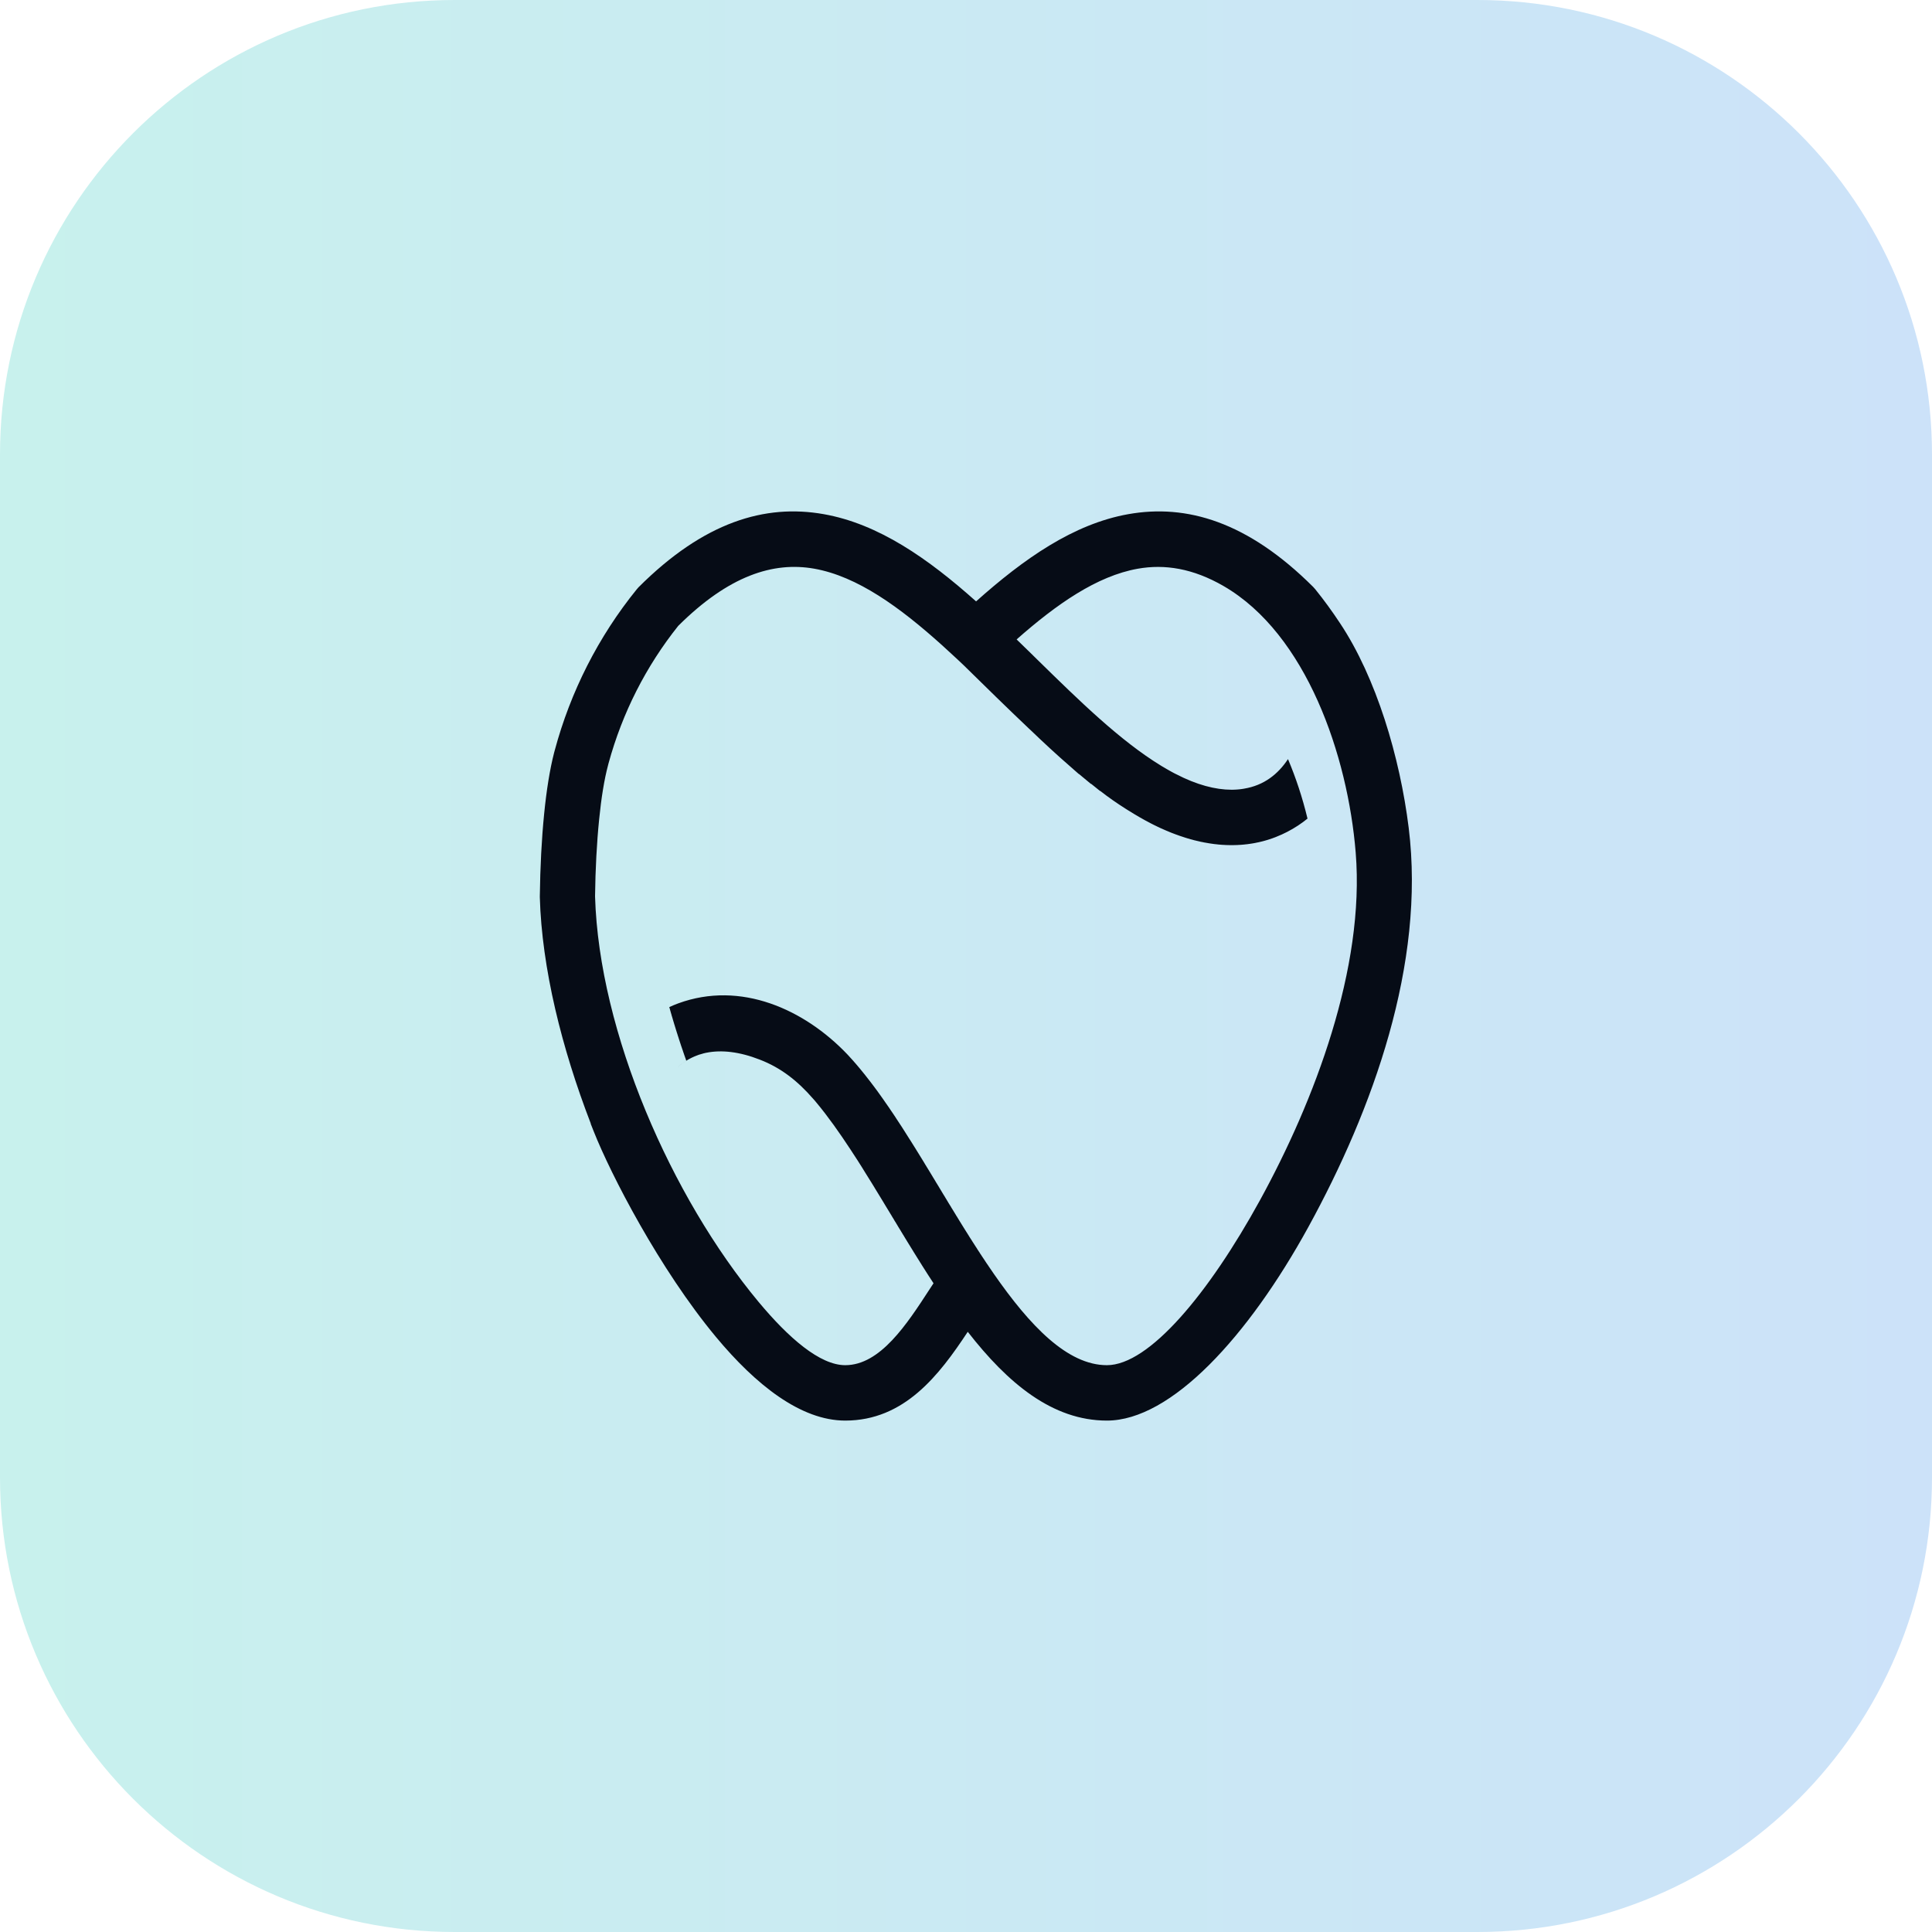
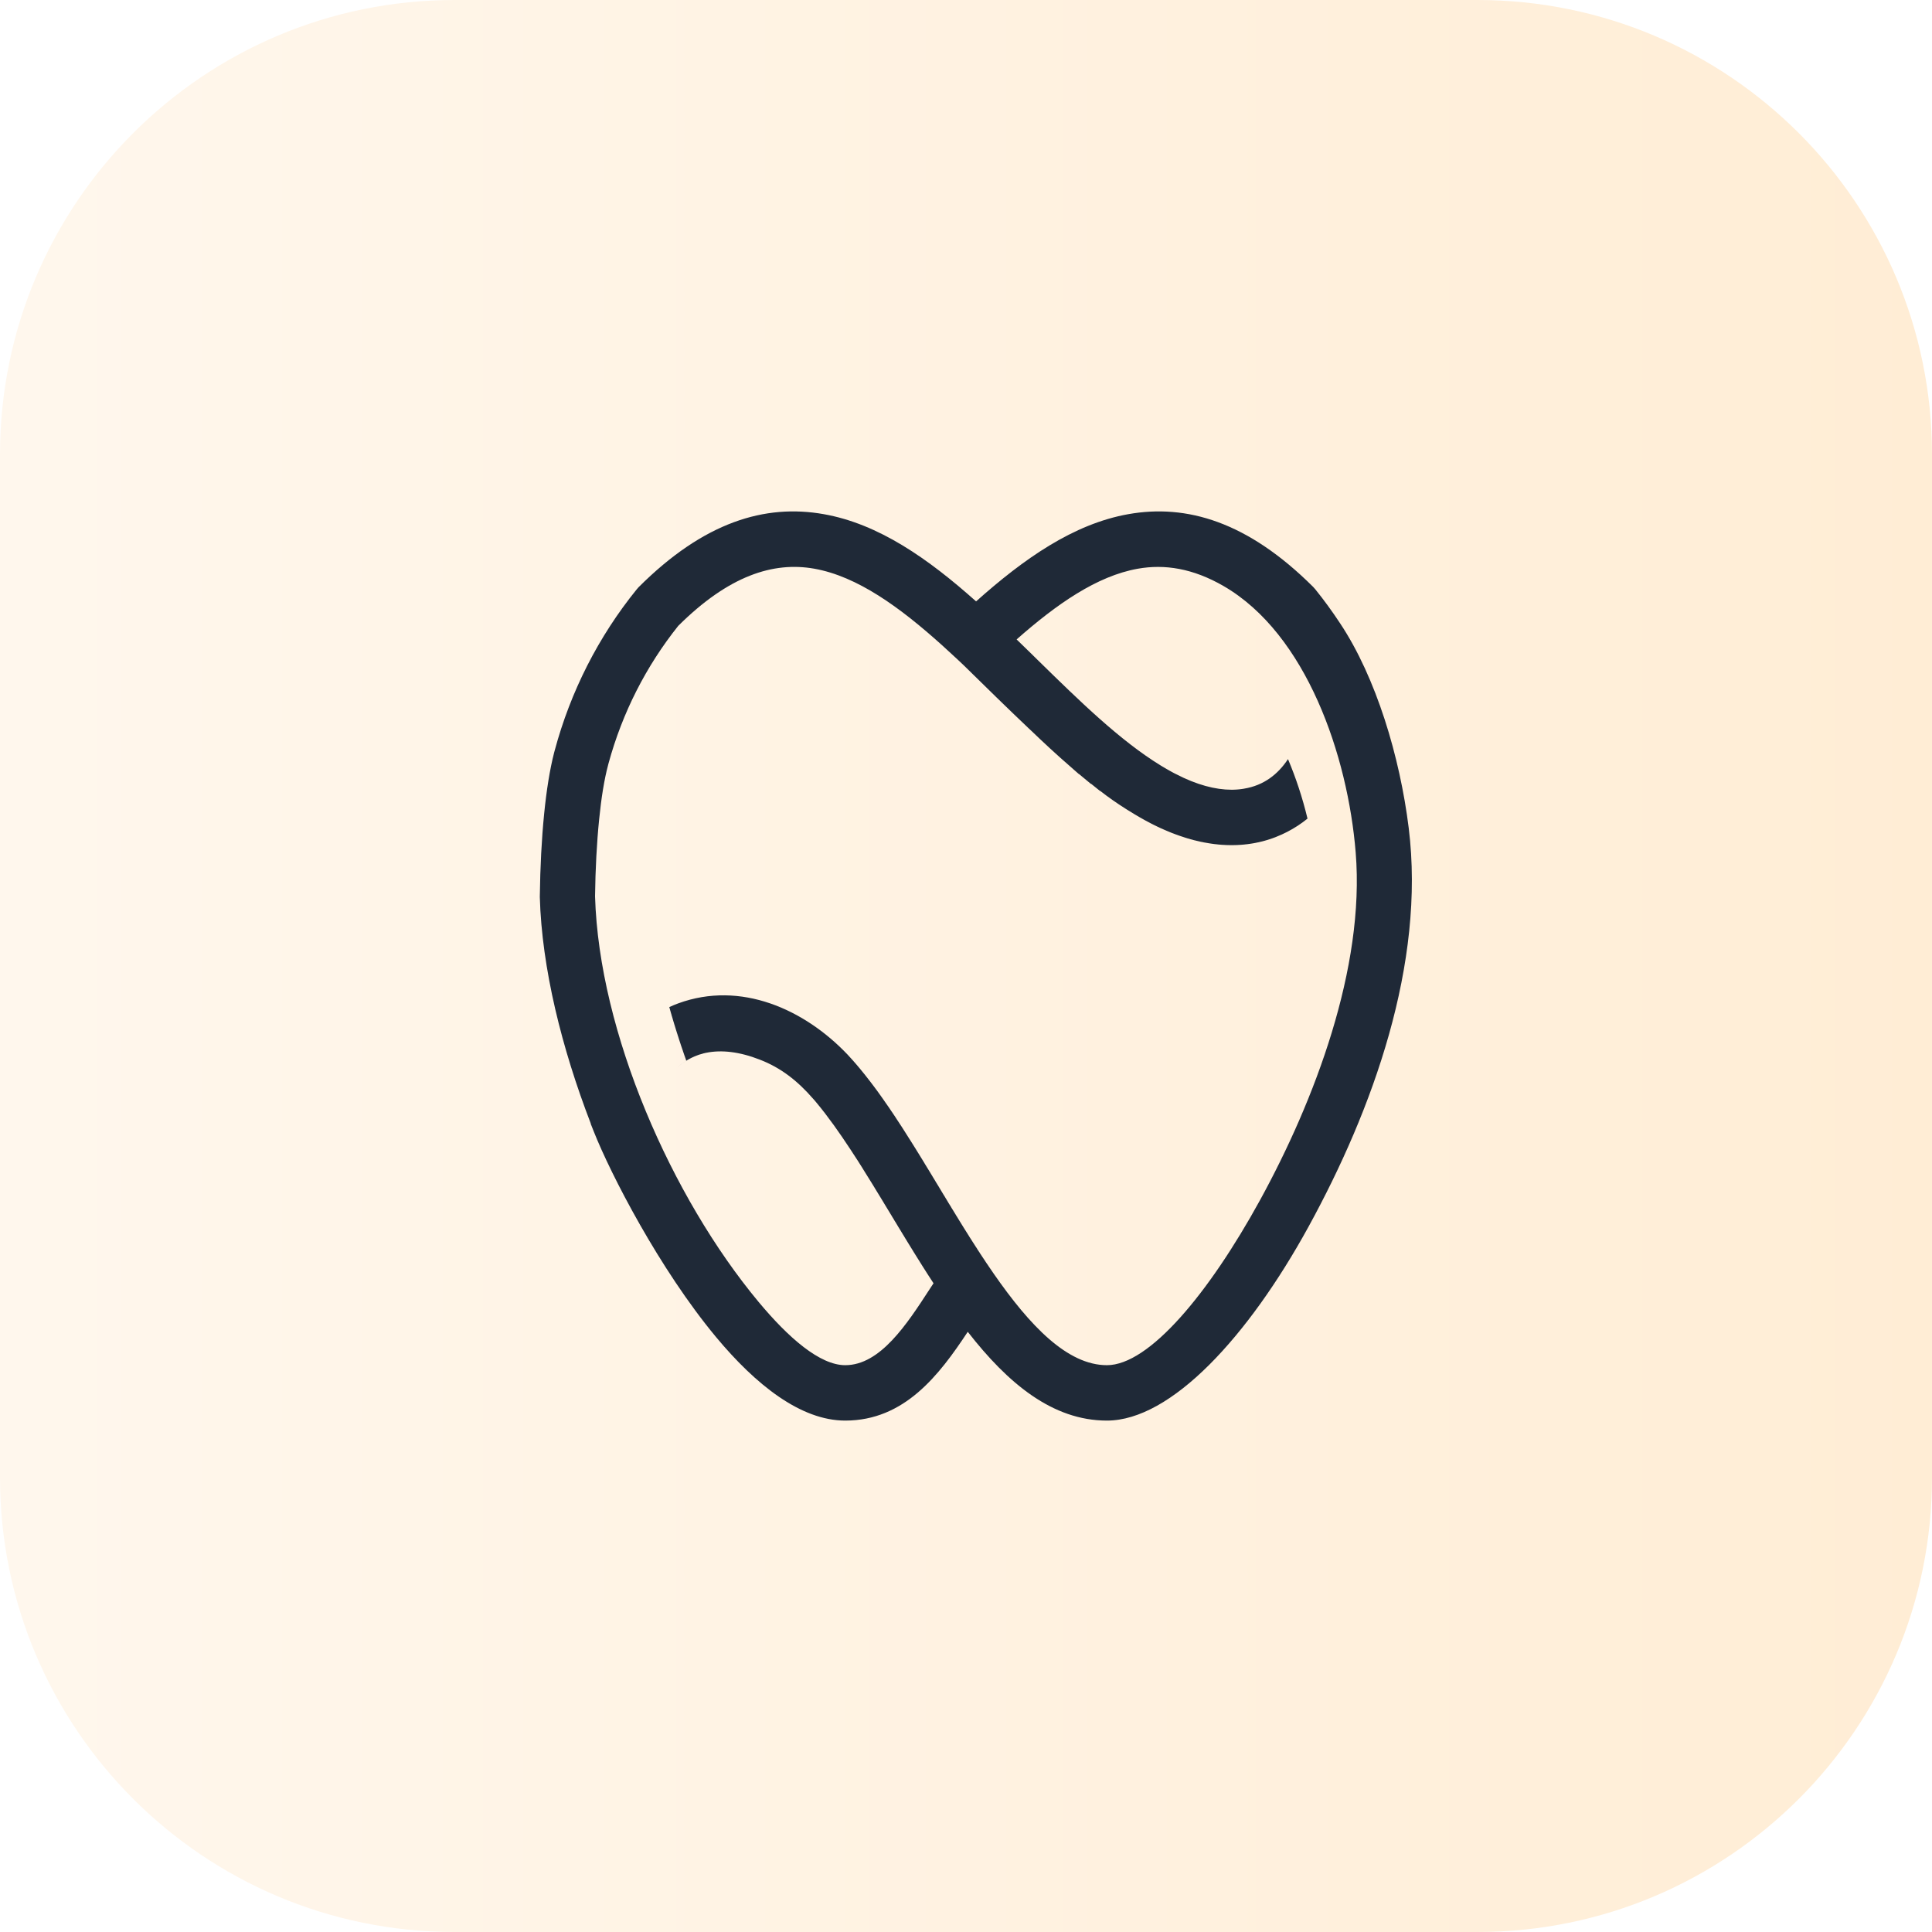
<svg xmlns="http://www.w3.org/2000/svg" width="68" height="68" viewBox="0 0 68 68" fill="none">
  <rect width="68" height="68" rx="16" fill="url(#paint0_linear_218_3632)" />
-   <path fill-rule="evenodd" clip-rule="evenodd" d="M34.355 21.167C36.037 19.666 37.782 18.44 39.712 18.097C41.76 17.733 43.908 18.355 46.217 20.655L46.289 20.735C46.593 21.111 46.886 21.512 47.166 21.937C48.438 23.847 49.273 26.646 49.582 29.141C50.175 33.921 48.318 39.052 46.052 43.183C43.938 47.036 41.222 50 38.96 50C37.041 50 35.471 48.685 34.062 46.875C33.052 48.405 31.83 50 29.749 50C28.187 50 26.602 48.744 25.199 47.056C23.212 44.665 21.495 41.333 20.897 39.821L20.791 39.553L20.793 39.544C20.279 38.211 19.85 36.843 19.542 35.516C19.227 34.155 19.034 32.817 19 31.582V31.541C19.013 30.515 19.064 29.522 19.152 28.646C19.234 27.814 19.353 27.073 19.504 26.488L19.521 26.425C19.802 25.374 20.19 24.373 20.665 23.435C21.155 22.471 21.739 21.572 22.403 20.752L22.471 20.673C24.782 18.361 26.935 17.733 28.988 18.096C30.922 18.436 32.671 19.664 34.355 21.167ZM26.692 45.814C27.758 47.095 28.859 48.05 29.749 48.05C30.983 48.05 31.92 46.607 32.724 45.369L32.857 45.167C32.72 44.959 32.585 44.747 32.451 44.535L32.428 44.497L32.404 44.459L32.38 44.422V44.421L32.358 44.384L32.334 44.347L32.31 44.309L32.194 44.123L32.175 44.092L32.17 44.085L32.147 44.047L32.125 44.01L32.101 43.972L32.078 43.934L32.074 43.928L32.054 43.897L32.032 43.859L32.008 43.821L31.985 43.784L31.972 43.763L31.962 43.746L31.938 43.708L31.916 43.671L31.893 43.633L31.871 43.598L31.869 43.595L31.847 43.558L31.824 43.52L31.802 43.482L31.777 43.445L31.77 43.431L31.755 43.407L31.732 43.369L31.71 43.332L31.687 43.294L31.67 43.266L31.663 43.256L31.641 43.219L31.618 43.183L31.595 43.143L31.573 43.107L31.57 43.101L31.55 43.069L31.528 43.03L31.504 42.994L31.481 42.957L31.468 42.934L31.459 42.917L31.437 42.881L31.413 42.844L31.391 42.806L31.37 42.769L31.368 42.768L31.303 42.66L31.238 42.553L31.237 42.552L31.172 42.445L31.107 42.337V42.336L30.912 42.016L30.847 41.91L30.782 41.804V41.802L30.718 41.698L30.702 41.672L30.394 41.177V41.176L30.331 41.074L30.203 40.872V40.871L30.009 40.574V40.573L29.946 40.476C29.541 39.859 29.14 39.293 28.743 38.817L28.681 38.742L28.617 38.67C28.073 38.045 27.488 37.582 26.738 37.294C26.02 37.014 25.39 36.946 24.858 37.054H24.853L24.753 37.078L24.739 37.083L24.632 37.114L24.625 37.115L24.608 37.119L24.596 37.125L24.541 37.145C24.286 37.239 24.049 37.382 23.836 37.571C23.936 37.481 24.043 37.402 24.155 37.331L24.145 37.303L24.135 37.275L24.125 37.245L24.114 37.217V37.215L24.104 37.187L24.094 37.159L24.084 37.131L24.074 37.101L24.064 37.071L24.054 37.043L24.044 37.014L24.035 36.984L24.025 36.957V36.956L24.015 36.928L24.005 36.899V36.898L23.995 36.87V36.868L23.985 36.84L23.975 36.812L23.965 36.781L23.956 36.753L23.947 36.724H23.946L23.937 36.695L23.927 36.665L23.918 36.637L23.908 36.607V36.606L23.899 36.578H23.898L23.889 36.548L23.881 36.518H23.879L23.871 36.49L23.861 36.461V36.459L23.851 36.431L23.843 36.401L23.833 36.372L23.823 36.343V36.342L23.814 36.312L23.805 36.284V36.283L23.796 36.255V36.253L23.786 36.225L23.778 36.195V36.194L23.768 36.166V36.164L23.759 36.135L23.75 36.106L23.741 36.075L23.731 36.047L23.723 36.016L23.714 35.988L23.713 35.986L23.706 35.957H23.704L23.696 35.927L23.688 35.898H23.686L23.679 35.868L23.678 35.867L23.671 35.838H23.669L23.661 35.809V35.807L23.652 35.779V35.778L23.642 35.748L23.634 35.718V35.717L23.627 35.689L23.625 35.687L23.617 35.658L23.608 35.628V35.627L23.6 35.599V35.597L23.591 35.568L23.583 35.538V35.536L23.575 35.508V35.507L23.566 35.477L23.565 35.477L23.558 35.448V35.446C23.659 35.398 23.764 35.356 23.87 35.316C26.077 34.506 28.317 35.532 29.817 37.103L29.893 37.185V37.186L29.97 37.27L30.046 37.354V37.356L30.122 37.442L30.198 37.531V37.532L30.273 37.62V37.621L30.348 37.713L30.423 37.805L30.424 37.806L30.497 37.899L30.572 37.995L30.647 38.091L30.72 38.188L30.795 38.287V38.289L30.869 38.387L30.942 38.489L31.015 38.591L31.089 38.695L31.161 38.8L31.308 39.01V39.011L31.38 39.119H31.381L31.453 39.226L31.525 39.334V39.336L31.742 39.666L31.814 39.779L32.013 40.094L32.03 40.119L32.102 40.234L32.174 40.349L32.246 40.465L32.318 40.581L32.39 40.698L32.462 40.815L32.534 40.932V40.934L32.605 41.051L32.606 41.052L32.677 41.168L32.678 41.169L32.749 41.286L32.75 41.288L32.821 41.405L32.822 41.408L32.894 41.525V41.526L32.965 41.645H32.966L33.038 41.763L33.065 41.809L33.093 41.855L33.121 41.902L33.125 41.907L33.148 41.947L33.176 41.993L33.204 42.04L33.212 42.053L33.233 42.085L33.26 42.13L33.288 42.178L33.299 42.195L33.316 42.223L33.343 42.269L33.371 42.315L33.386 42.341L33.399 42.362L33.427 42.407L33.456 42.452L33.474 42.483L33.483 42.5L33.511 42.545L33.539 42.59L33.562 42.627L33.567 42.636L33.595 42.682L33.624 42.729L33.649 42.771L33.65 42.774L33.679 42.819L33.707 42.864L33.735 42.911L33.738 42.915L33.763 42.957L33.791 43.002L33.82 43.048L33.825 43.057L33.847 43.093L33.875 43.138L33.903 43.183L33.913 43.2L33.931 43.228L33.959 43.273L33.988 43.319L34.002 43.341L34.016 43.364L34.044 43.407L34.072 43.453L34.091 43.482L34.099 43.496L34.127 43.542L34.156 43.587L34.18 43.623L34.184 43.63L34.212 43.674L34.24 43.719L34.269 43.763L34.297 43.807L34.325 43.851L34.353 43.894L34.358 43.901L34.382 43.937L34.408 43.982L34.437 44.024L34.446 44.04L34.466 44.067L34.493 44.112L34.521 44.154L34.537 44.177L34.549 44.197L34.662 44.366L34.689 44.408L34.716 44.448L34.717 44.451L34.746 44.492L34.774 44.532L34.802 44.575L34.83 44.616L34.981 44.837C36.247 46.659 37.567 48.05 38.96 48.05C40.445 48.05 42.546 45.526 44.346 42.246C46.264 38.749 48.047 34.07 47.716 30.01C47.44 26.599 45.984 22.316 43.066 20.627C41.989 20.004 40.991 19.849 40.047 20.017C38.604 20.273 37.187 21.266 35.782 22.505L35.797 22.52L35.821 22.544L35.845 22.567L35.917 22.637L35.934 22.654L35.941 22.66L35.988 22.706L36.012 22.729L36.036 22.753L36.06 22.776L36.084 22.8L36.089 22.805L36.108 22.822L36.132 22.846L36.156 22.87L36.168 22.882L36.18 22.893L36.204 22.916L36.538 23.244C37.979 24.655 39.416 26.064 40.858 26.946L40.922 26.985L40.935 26.992L41.011 27.037L41.081 27.078L41.087 27.081L41.11 27.094L41.162 27.124L41.203 27.146L41.238 27.166L41.296 27.197L41.314 27.207L41.391 27.246C42.119 27.623 42.775 27.796 43.348 27.796H43.371L43.393 27.795H43.416L43.438 27.794L43.461 27.793L43.482 27.792L43.505 27.791H43.506L43.527 27.789L43.55 27.788L43.571 27.786H43.572L43.594 27.784L43.615 27.782H43.616L43.636 27.78H43.637L43.659 27.777L43.68 27.774L43.701 27.772H43.702L43.722 27.769L43.724 27.768L43.743 27.766L43.745 27.765L43.764 27.762H43.766L43.786 27.759L43.787 27.758C44.486 27.644 44.984 27.248 45.333 26.718C45.609 27.371 45.841 28.069 46.02 28.812C45.914 28.898 45.803 28.98 45.684 29.058C45.44 29.218 45.183 29.351 44.912 29.457L44.878 29.471H44.877L44.841 29.484L44.806 29.497L44.771 29.51H44.769L44.734 29.523L44.699 29.535H44.697L44.662 29.546L44.625 29.558L44.59 29.569H44.589L44.553 29.579H44.552L44.517 29.59H44.515L44.479 29.6L44.442 29.61L44.405 29.619L44.367 29.628L44.33 29.637L44.292 29.646L44.254 29.653L44.216 29.661L44.179 29.669L44.14 29.676L44.102 29.683L44.064 29.689L44.026 29.695L43.986 29.701L43.948 29.706L43.908 29.712L43.869 29.716L43.829 29.72L43.791 29.725L43.75 29.728L43.711 29.732L43.671 29.735L43.632 29.737L43.591 29.739L43.551 29.742L43.51 29.743L43.471 29.745H43.43L43.389 29.746H43.348H43.307L43.266 29.745H43.225L43.184 29.743H43.183L43.142 29.742L43.101 29.739L43.06 29.737L43.018 29.735L42.977 29.732H42.975L42.935 29.728L42.892 29.725L42.85 29.72L42.808 29.715L42.765 29.711L42.723 29.706L42.681 29.7L42.638 29.694H42.637L42.594 29.687L42.551 29.681L42.508 29.673L42.466 29.666H42.465L42.422 29.658H42.421L42.379 29.651H42.377L42.335 29.641L42.291 29.633L42.247 29.624L42.203 29.613L42.158 29.603L42.115 29.593L42.071 29.582H42.069L42.026 29.572L41.982 29.559H41.981L41.937 29.547L41.892 29.535L41.848 29.521L41.803 29.509H41.801L41.758 29.495H41.756L41.712 29.481H41.711L41.666 29.466L41.621 29.451L41.575 29.436L41.53 29.421L41.484 29.405L41.438 29.388L41.392 29.372L41.347 29.355L41.3 29.337L41.254 29.32L41.207 29.301L41.16 29.282L41.114 29.262L41.067 29.243L41.021 29.223L40.974 29.203L40.928 29.182L40.88 29.161L40.832 29.14L40.785 29.117L40.737 29.095L40.691 29.072L40.642 29.049L40.594 29.025L40.547 29.001L40.5 28.977C40.239 28.842 39.983 28.694 39.729 28.534L39.715 28.526L39.701 28.517L39.672 28.499L39.643 28.481L39.629 28.471L39.616 28.464C39.306 28.267 39.004 28.057 38.726 27.839H38.716L38.482 27.65L38.404 27.588H38.393L37.979 27.244L37.969 27.242L37.7 27.006L37.696 27.001L37.677 26.985C37.197 26.57 36.723 26.129 36.252 25.677L36.245 25.671L36.226 25.654C35.45 24.919 34.686 24.168 33.928 23.424L33.92 23.416L33.904 23.401L33.691 23.2L33.157 22.709C31.674 21.375 30.178 20.284 28.654 20.015C27.217 19.762 25.652 20.258 23.872 22.028C23.312 22.73 22.818 23.494 22.403 24.311C21.997 25.111 21.663 25.97 21.416 26.876L21.402 26.931C21.267 27.436 21.162 28.092 21.088 28.838C21.004 29.665 20.956 30.592 20.944 31.538V31.553C21.086 36.348 23.642 42.144 26.692 45.814Z" fill="#060C16" />
+   <path fill-rule="evenodd" clip-rule="evenodd" d="M34.355 21.167C36.037 19.666 37.782 18.44 39.712 18.097C41.76 17.733 43.908 18.355 46.217 20.655L46.289 20.735C46.593 21.111 46.886 21.512 47.166 21.937C48.438 23.847 49.273 26.646 49.582 29.141C50.175 33.921 48.318 39.052 46.052 43.183C43.938 47.036 41.222 50 38.96 50C37.041 50 35.471 48.685 34.062 46.875C33.052 48.405 31.83 50 29.749 50C28.187 50 26.602 48.744 25.199 47.056C23.212 44.665 21.495 41.333 20.897 39.821L20.791 39.553L20.793 39.544C20.279 38.211 19.85 36.843 19.542 35.516C19.227 34.155 19.034 32.817 19 31.582V31.541C19.013 30.515 19.064 29.522 19.152 28.646C19.234 27.814 19.353 27.073 19.504 26.488L19.521 26.425C19.802 25.374 20.19 24.373 20.665 23.435C21.155 22.471 21.739 21.572 22.403 20.752L22.471 20.673C24.782 18.361 26.935 17.733 28.988 18.096C30.922 18.436 32.671 19.664 34.355 21.167ZM26.692 45.814C27.758 47.095 28.859 48.05 29.749 48.05C30.983 48.05 31.92 46.607 32.724 45.369L32.857 45.167C32.72 44.959 32.585 44.747 32.451 44.535L32.428 44.497L32.404 44.459L32.38 44.422V44.421L32.358 44.384L32.334 44.347L32.31 44.309L32.194 44.123L32.175 44.092L32.17 44.085L32.147 44.047L32.125 44.01L32.101 43.972L32.078 43.934L32.074 43.928L32.054 43.897L32.032 43.859L32.008 43.821L31.985 43.784L31.972 43.763L31.962 43.746L31.938 43.708L31.916 43.671L31.893 43.633L31.871 43.598L31.869 43.595L31.847 43.558L31.824 43.52L31.802 43.482L31.777 43.445L31.77 43.431L31.755 43.407L31.732 43.369L31.71 43.332L31.687 43.294L31.67 43.266L31.663 43.256L31.641 43.219L31.618 43.183L31.595 43.143L31.573 43.107L31.57 43.101L31.55 43.069L31.528 43.03L31.504 42.994L31.481 42.957L31.468 42.934L31.459 42.917L31.437 42.881L31.413 42.844L31.391 42.806L31.37 42.769L31.368 42.768L31.303 42.66L31.238 42.553L31.237 42.552L31.172 42.445L31.107 42.337V42.336L30.912 42.016L30.847 41.91L30.782 41.804V41.802L30.718 41.698L30.702 41.672L30.394 41.177V41.176L30.331 41.074L30.203 40.872V40.871L30.009 40.574V40.573L29.946 40.476C29.541 39.859 29.14 39.293 28.743 38.817L28.681 38.742L28.617 38.67C28.073 38.045 27.488 37.582 26.738 37.294C26.02 37.014 25.39 36.946 24.858 37.054H24.853L24.753 37.078L24.739 37.083L24.632 37.114L24.625 37.115L24.608 37.119L24.596 37.125L24.541 37.145C24.286 37.239 24.049 37.382 23.836 37.571C23.936 37.481 24.043 37.402 24.155 37.331L24.145 37.303L24.135 37.275L24.125 37.245L24.114 37.217V37.215L24.104 37.187L24.094 37.159L24.084 37.131L24.074 37.101L24.064 37.071L24.054 37.043L24.044 37.014L24.035 36.984L24.025 36.957V36.956L24.015 36.928L24.005 36.899V36.898L23.995 36.87V36.868L23.985 36.84L23.975 36.812L23.965 36.781L23.956 36.753L23.947 36.724H23.946L23.937 36.695L23.927 36.665L23.918 36.637L23.908 36.607V36.606L23.899 36.578H23.898L23.889 36.548L23.881 36.518H23.879L23.871 36.49L23.861 36.461V36.459L23.851 36.431L23.843 36.401L23.833 36.372L23.823 36.343V36.342L23.814 36.312L23.805 36.284V36.283L23.796 36.255V36.253L23.786 36.225L23.778 36.195V36.194L23.768 36.166V36.164L23.759 36.135L23.75 36.106L23.741 36.075L23.731 36.047L23.723 36.016L23.714 35.988L23.713 35.986L23.706 35.957H23.704L23.696 35.927L23.688 35.898H23.686L23.679 35.868L23.678 35.867L23.671 35.838H23.669L23.661 35.809V35.807L23.652 35.779V35.778L23.642 35.748L23.634 35.718V35.717L23.627 35.689L23.625 35.687L23.617 35.658L23.608 35.628V35.627L23.6 35.599V35.597L23.591 35.568L23.583 35.538V35.536L23.575 35.508V35.507L23.566 35.477L23.565 35.477L23.558 35.448V35.446C23.659 35.398 23.764 35.356 23.87 35.316C26.077 34.506 28.317 35.532 29.817 37.103L29.893 37.185V37.186L29.97 37.27L30.046 37.354V37.356L30.122 37.442L30.198 37.531V37.532L30.273 37.62V37.621L30.348 37.713L30.423 37.805L30.424 37.806L30.497 37.899L30.572 37.995L30.647 38.091L30.72 38.188L30.795 38.287V38.289L30.869 38.387L30.942 38.489L31.015 38.591L31.089 38.695L31.161 38.8L31.308 39.01V39.011L31.38 39.119H31.381L31.453 39.226L31.525 39.334V39.336L31.742 39.666L31.814 39.779L32.013 40.094L32.03 40.119L32.102 40.234L32.174 40.349L32.246 40.465L32.318 40.581L32.39 40.698L32.462 40.815L32.534 40.932V40.934L32.605 41.051L32.606 41.052L32.677 41.168L32.678 41.169L32.749 41.286L32.75 41.288L32.821 41.405L32.822 41.408L32.894 41.525V41.526L32.965 41.645H32.966L33.038 41.763L33.065 41.809L33.093 41.855L33.121 41.902L33.125 41.907L33.148 41.947L33.176 41.993L33.204 42.04L33.212 42.053L33.233 42.085L33.26 42.13L33.288 42.178L33.299 42.195L33.316 42.223L33.343 42.269L33.371 42.315L33.386 42.341L33.399 42.362L33.427 42.407L33.456 42.452L33.474 42.483L33.483 42.5L33.511 42.545L33.539 42.59L33.562 42.627L33.567 42.636L33.595 42.682L33.624 42.729L33.649 42.771L33.65 42.774L33.679 42.819L33.707 42.864L33.735 42.911L33.738 42.915L33.763 42.957L33.791 43.002L33.82 43.048L33.825 43.057L33.847 43.093L33.875 43.138L33.903 43.183L33.913 43.2L33.931 43.228L33.959 43.273L33.988 43.319L34.002 43.341L34.016 43.364L34.044 43.407L34.072 43.453L34.091 43.482L34.099 43.496L34.127 43.542L34.156 43.587L34.18 43.623L34.184 43.63L34.212 43.674L34.24 43.719L34.269 43.763L34.297 43.807L34.325 43.851L34.353 43.894L34.358 43.901L34.382 43.937L34.408 43.982L34.437 44.024L34.446 44.04L34.466 44.067L34.493 44.112L34.521 44.154L34.537 44.177L34.549 44.197L34.662 44.366L34.689 44.408L34.716 44.448L34.717 44.451L34.746 44.492L34.774 44.532L34.802 44.575L34.83 44.616L34.981 44.837C36.247 46.659 37.567 48.05 38.96 48.05C40.445 48.05 42.546 45.526 44.346 42.246C46.264 38.749 48.047 34.07 47.716 30.01C47.44 26.599 45.984 22.316 43.066 20.627C41.989 20.004 40.991 19.849 40.047 20.017C38.604 20.273 37.187 21.266 35.782 22.505L35.797 22.52L35.821 22.544L35.845 22.567L35.917 22.637L35.934 22.654L35.941 22.66L35.988 22.706L36.012 22.729L36.036 22.753L36.06 22.776L36.084 22.8L36.089 22.805L36.108 22.822L36.132 22.846L36.156 22.87L36.168 22.882L36.18 22.893L36.204 22.916L36.538 23.244C37.979 24.655 39.416 26.064 40.858 26.946L40.922 26.985L40.935 26.992L41.011 27.037L41.081 27.078L41.087 27.081L41.11 27.094L41.162 27.124L41.203 27.146L41.238 27.166L41.296 27.197L41.314 27.207L41.391 27.246C42.119 27.623 42.775 27.796 43.348 27.796H43.371L43.393 27.795H43.416L43.438 27.794L43.461 27.793L43.482 27.792L43.505 27.791H43.506L43.527 27.789L43.55 27.788L43.571 27.786H43.572L43.594 27.784L43.615 27.782H43.616L43.636 27.78H43.637L43.659 27.777L43.68 27.774L43.701 27.772H43.702L43.722 27.769L43.724 27.768L43.743 27.766L43.745 27.765L43.764 27.762H43.766L43.786 27.759L43.787 27.758C44.486 27.644 44.984 27.248 45.333 26.718C45.609 27.371 45.841 28.069 46.02 28.812C45.914 28.898 45.803 28.98 45.684 29.058C45.44 29.218 45.183 29.351 44.912 29.457L44.878 29.471H44.877L44.841 29.484L44.806 29.497L44.771 29.51H44.769L44.734 29.523L44.699 29.535H44.697L44.662 29.546L44.625 29.558L44.59 29.569H44.589L44.553 29.579H44.552L44.517 29.59H44.515L44.479 29.6L44.442 29.61L44.405 29.619L44.367 29.628L44.33 29.637L44.292 29.646L44.254 29.653L44.216 29.661L44.179 29.669L44.14 29.676L44.102 29.683L44.064 29.689L44.026 29.695L43.986 29.701L43.948 29.706L43.908 29.712L43.869 29.716L43.829 29.72L43.791 29.725L43.75 29.728L43.711 29.732L43.671 29.735L43.632 29.737L43.591 29.739L43.551 29.742L43.51 29.743L43.471 29.745H43.43L43.389 29.746H43.348H43.307L43.266 29.745H43.225L43.184 29.743H43.183L43.142 29.742L43.101 29.739L43.06 29.737L43.018 29.735L42.977 29.732H42.975L42.935 29.728L42.892 29.725L42.85 29.72L42.808 29.715L42.765 29.711L42.723 29.706L42.681 29.7L42.638 29.694H42.637L42.594 29.687L42.551 29.681L42.508 29.673L42.466 29.666H42.465L42.422 29.658H42.421L42.379 29.651H42.377L42.335 29.641L42.291 29.633L42.247 29.624L42.203 29.613L42.158 29.603L42.115 29.593L42.071 29.582H42.069L42.026 29.572L41.982 29.559H41.981L41.937 29.547L41.892 29.535L41.848 29.521L41.803 29.509H41.801L41.758 29.495H41.756L41.712 29.481H41.711L41.666 29.466L41.621 29.451L41.575 29.436L41.53 29.421L41.484 29.405L41.438 29.388L41.392 29.372L41.347 29.355L41.3 29.337L41.254 29.32L41.207 29.301L41.16 29.282L41.114 29.262L41.067 29.243L41.021 29.223L40.974 29.203L40.928 29.182L40.88 29.161L40.832 29.14L40.785 29.117L40.737 29.095L40.691 29.072L40.642 29.049L40.594 29.025L40.547 29.001L40.5 28.977C40.239 28.842 39.983 28.694 39.729 28.534L39.715 28.526L39.701 28.517L39.672 28.499L39.643 28.481L39.629 28.471L39.616 28.464C39.306 28.267 39.004 28.057 38.726 27.839H38.716L38.482 27.65L38.404 27.588H38.393L37.979 27.244L37.969 27.242L37.7 27.006L37.696 27.001L37.677 26.985C37.197 26.57 36.723 26.129 36.252 25.677L36.245 25.671L36.226 25.654C35.45 24.919 34.686 24.168 33.928 23.424L33.92 23.416L33.904 23.401L33.691 23.2L33.157 22.709C31.674 21.375 30.178 20.284 28.654 20.015C27.217 19.762 25.652 20.258 23.872 22.028C23.312 22.73 22.818 23.494 22.403 24.311C21.997 25.111 21.663 25.97 21.416 26.876L21.402 26.931C21.267 27.436 21.162 28.092 21.088 28.838C21.004 29.665 20.956 30.592 20.944 31.538V31.553C21.086 36.348 23.642 42.144 26.692 45.814Z" fill="#1F2937" />
  <defs>
    <linearGradient id="paint0_linear_218_3632" x1="68" y1="34" x2="0" y2="34" gradientUnits="userSpaceOnUse">
-       <stop stop-color="#CCE2F9" />
-       <stop offset="1" stop-color="#C8F1ED" />
+       <stop stop-color="#FFEDD5" />
+       <stop offset="1" stop-color="#FFF7ED" />
    </linearGradient>
  </defs>
</svg>
